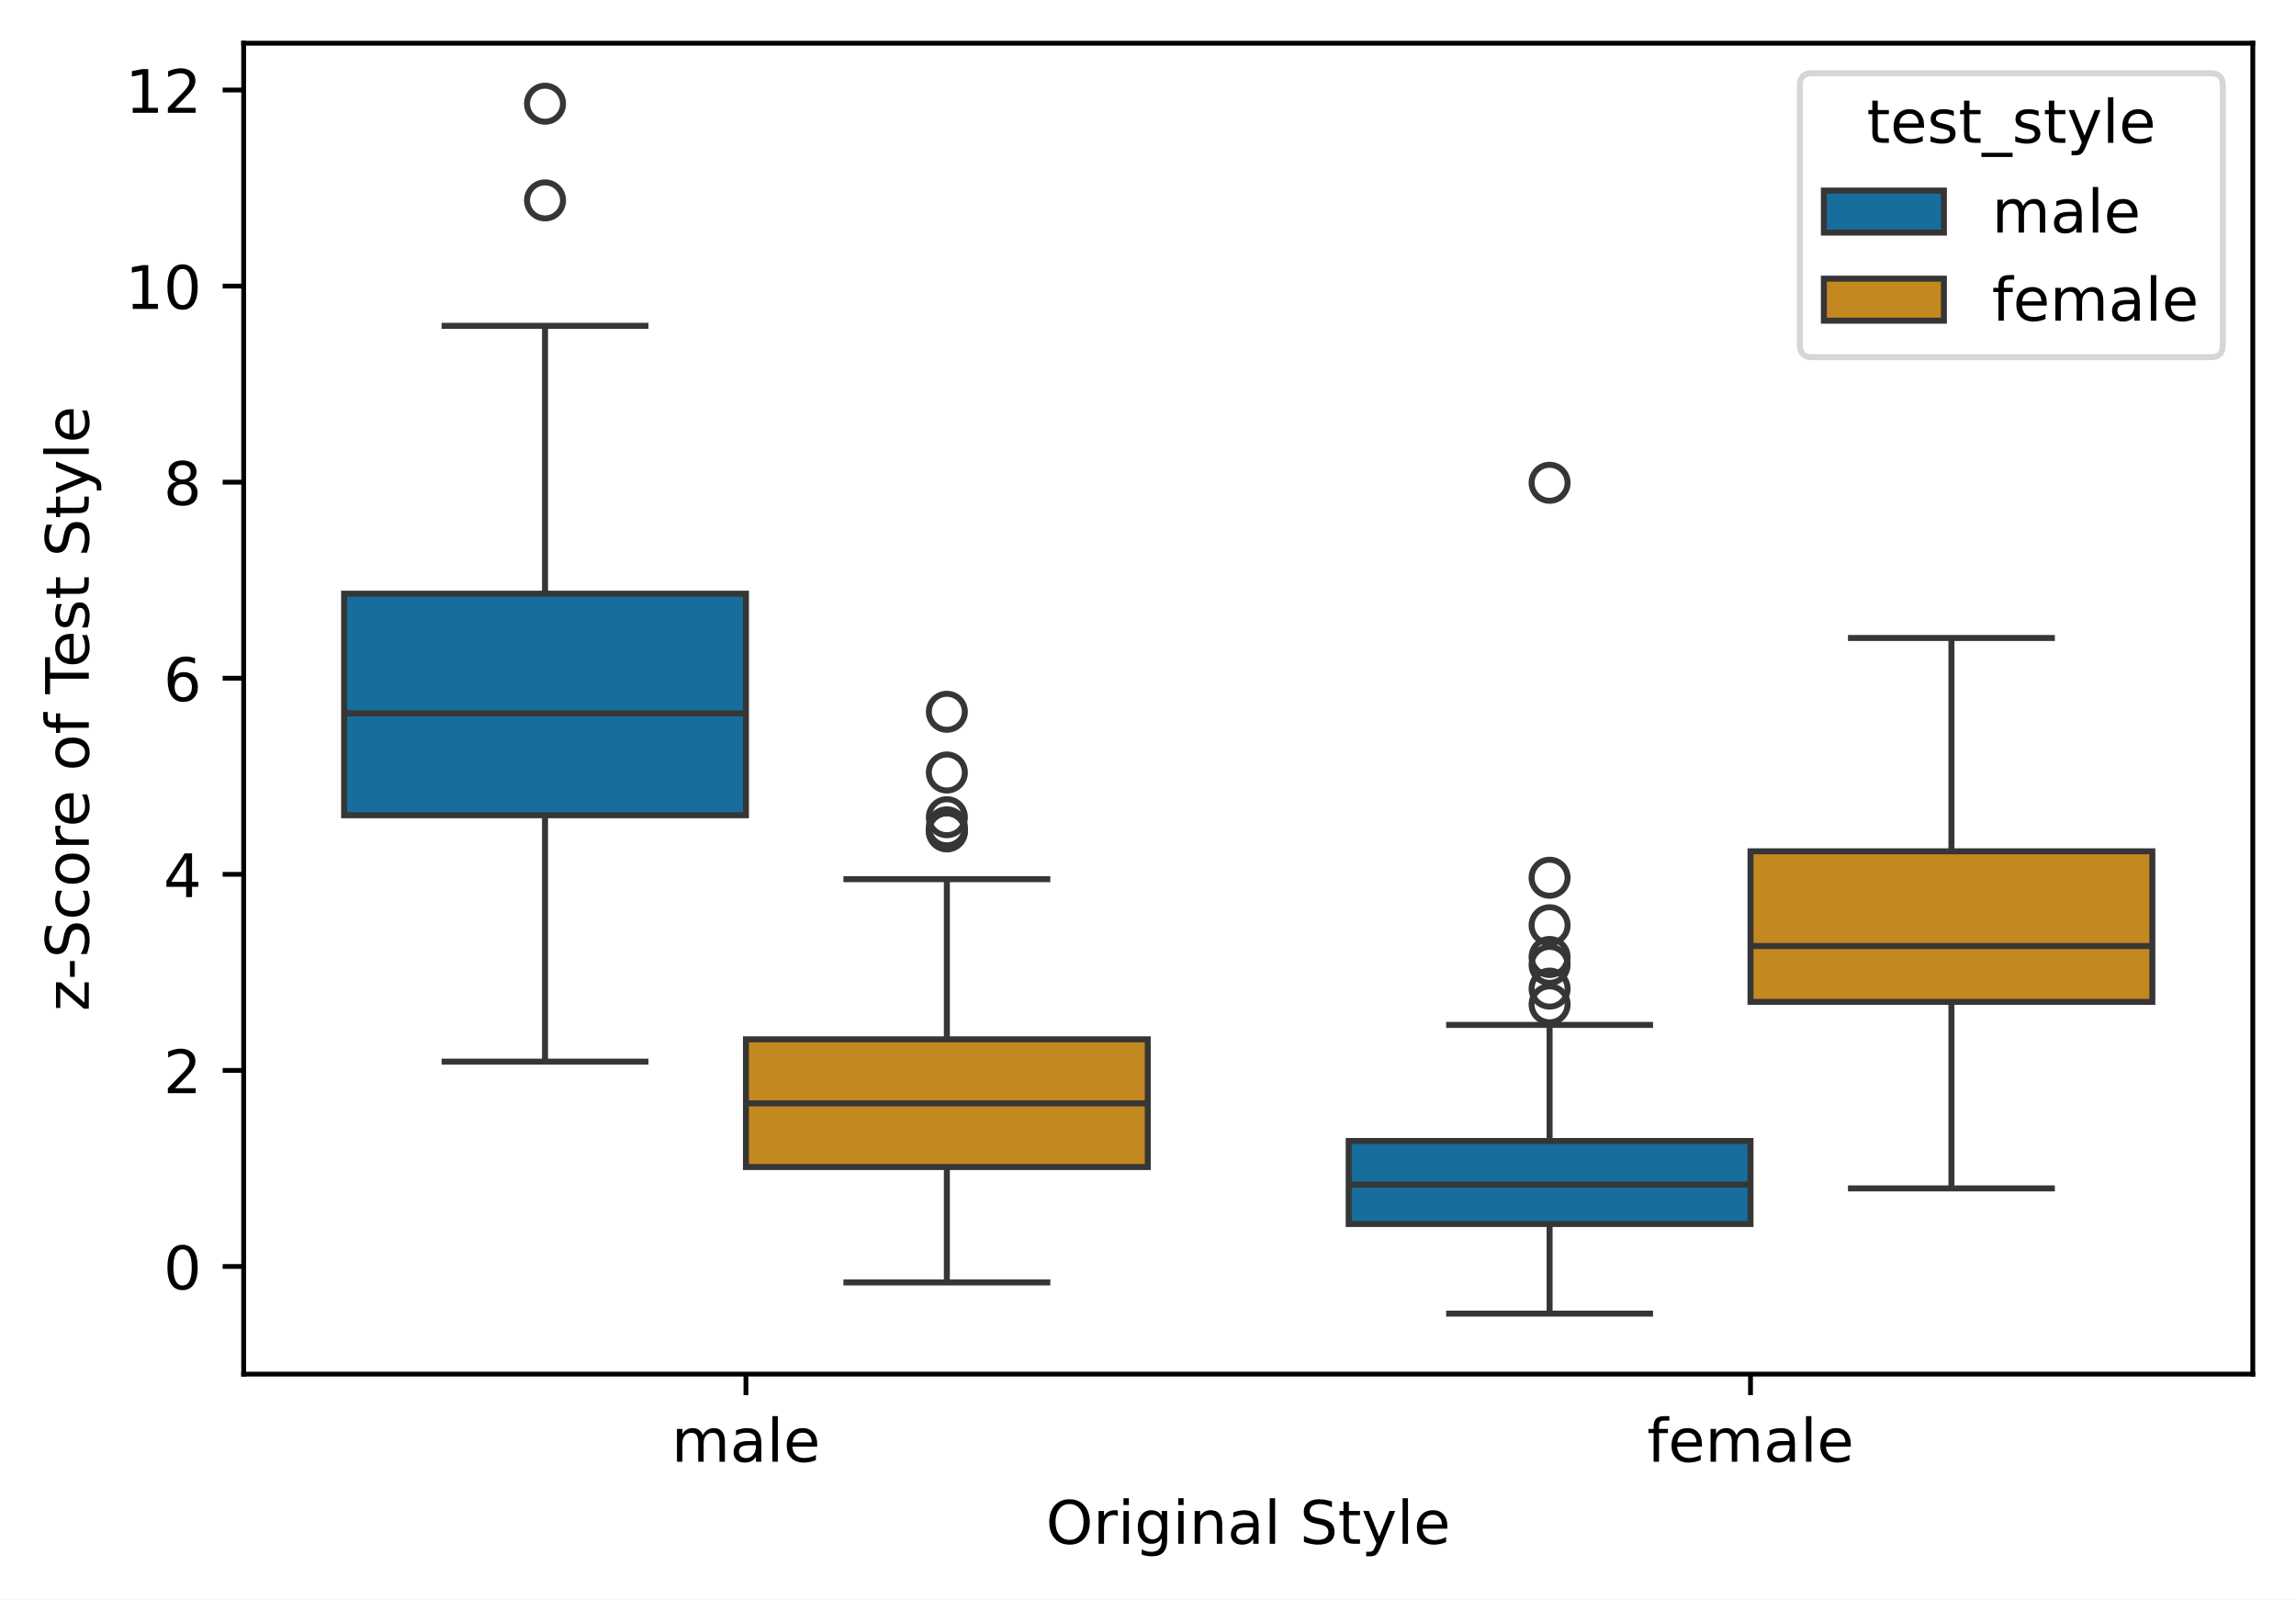
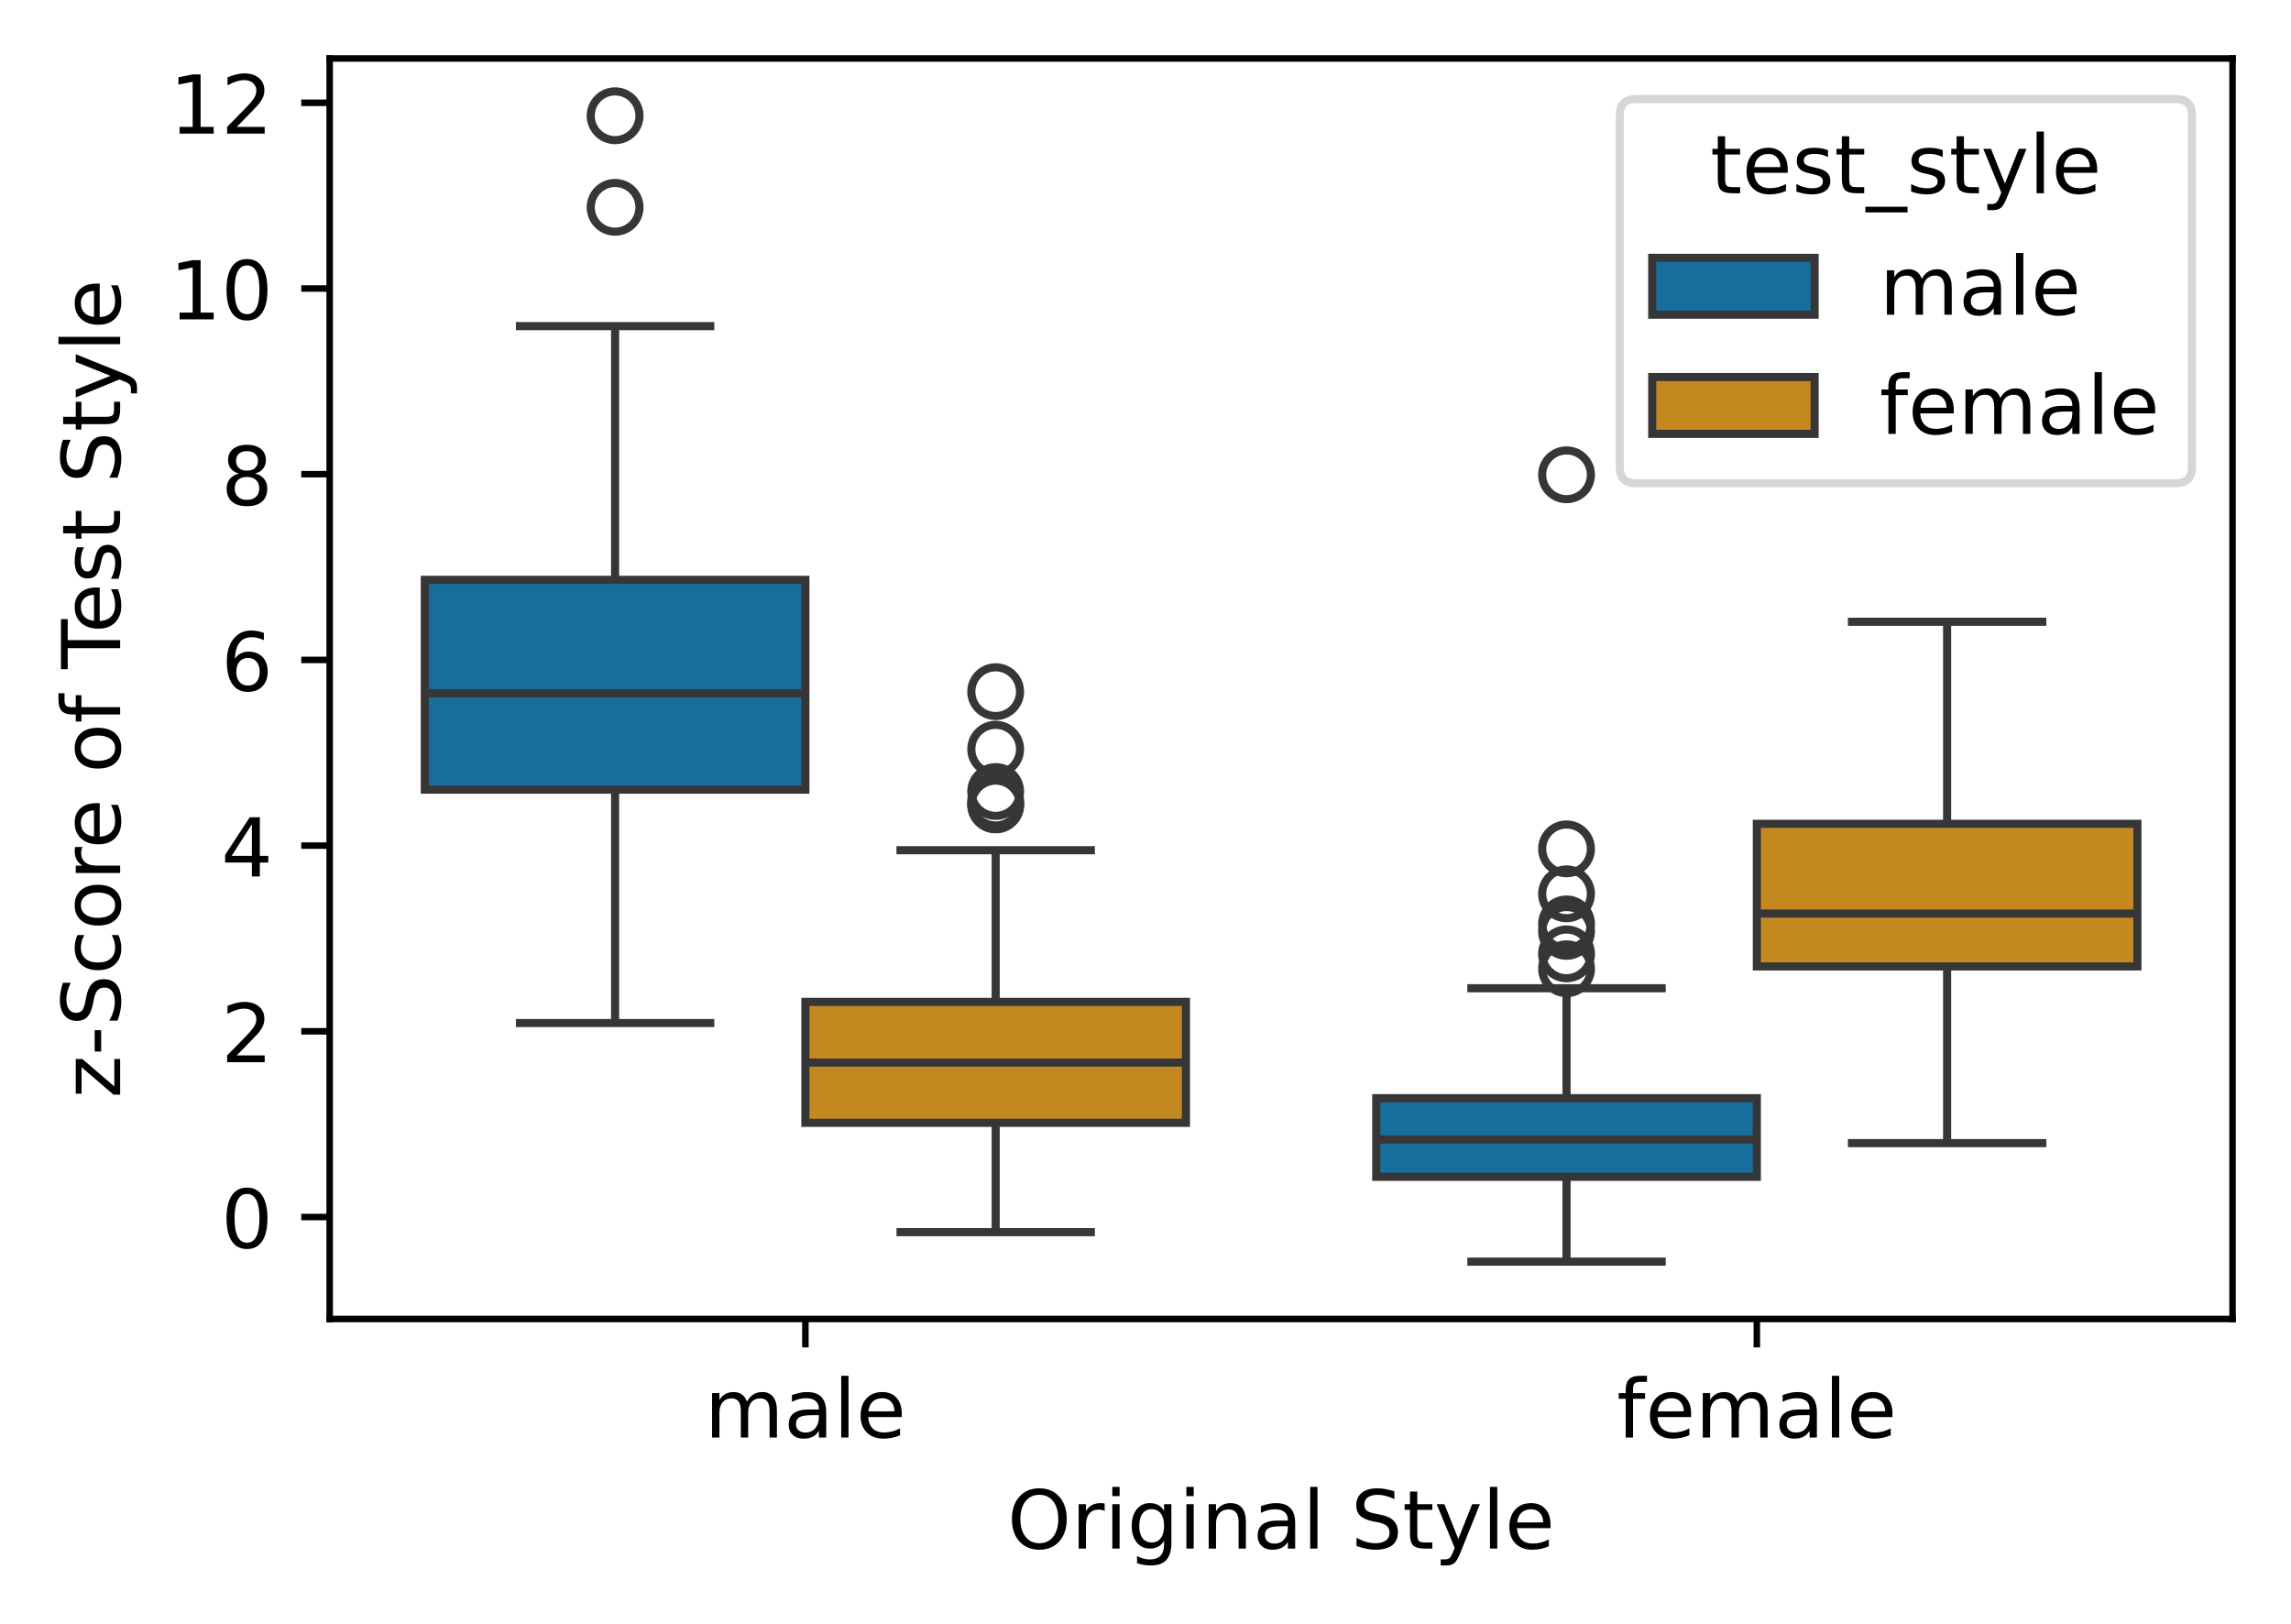
- <svg xmlns="http://www.w3.org/2000/svg" xmlns:xlink="http://www.w3.org/1999/xlink" width="382.603pt" height="266.516pt" viewBox="0 0 382.603 266.516" version="1.1">
+ <svg xmlns="http://www.w3.org/2000/svg" xmlns:xlink="http://www.w3.org/1999/xlink" width="282.163pt" height="199.988pt" viewBox="0 0 282.163 199.988" version="1.1">
  <defs>
    <style type="text/css">*{stroke-linejoin: round; stroke-linecap: butt}</style>
  </defs>
  <g id="figure_1">
    <g id="patch_1">
-       <path d="M 0 266.516  L 382.603 266.516  L 382.603 0  L 0 0  z " style="fill: #ffffff" />
+       <path d="M 0 199.988  L 282.163 199.988  L 282.163 -0  L 0 -0  z " style="fill: #ffffff" />
    </g>
    <g id="axes_1">
      <g id="patch_2">
-         <path d="M 40.603 228.96  L 375.403 228.96  L 375.403 7.2  L 40.603 7.2  z " style="fill: #ffffff" />
+         <path d="M 40.603 162.432  L 274.963 162.432  L 274.963 7.2  L 40.603 7.2  z " style="fill: #ffffff" />
      </g>
      <g id="patch_3">
-         <path d="M 124.303 211.026  L 124.303 211.026  L 124.303 211.026  L 124.303 211.026  z " clip-path="url(#p9f10a3c54e)" style="fill: #176d9c; stroke: #363636; stroke-linejoin: miter" />
+         <path d="M 99.193 149.878  L 99.193 149.878  L 99.193 149.878  L 99.193 149.878  z " clip-path="url(#p1109aa274f)" style="fill: #176d9c; stroke: #363636; stroke-linejoin: miter" />
      </g>
      <g id="patch_4">
-         <path d="M 124.303 211.026  L 124.303 211.026  L 124.303 211.026  L 124.303 211.026  z " clip-path="url(#p9f10a3c54e)" style="fill: #c38820; stroke: #363636; stroke-linejoin: miter" />
+         <path d="M 99.193 149.878  L 99.193 149.878  L 99.193 149.878  L 99.193 149.878  z " clip-path="url(#p1109aa274f)" style="fill: #c38820; stroke: #363636; stroke-linejoin: miter" />
      </g>
      <g id="matplotlib.axis_1">
        <g id="xtick_1">
          <g id="line2d_1">
            <defs>
-               <path id="mad315fede0" d="M 0 0  L 0 3.5  " style="stroke: #000000; stroke-width: 0.8" />
+               <path id="m63302ec03f" d="M 0 0  L 0 3.5  " style="stroke: #000000; stroke-width: 0.8" />
            </defs>
            <g>
-               <use xlink:href="#mad315fede0" x="124.303" y="228.96" style="stroke: #000000; stroke-width: 0.8" />
+               <use xlink:href="#m63302ec03f" x="99.193" y="162.432" style="stroke: #000000; stroke-width: 0.8" />
            </g>
          </g>
          <g id="text_1">
-             <g transform="translate(111.9031 243.5584) scale(0.1 -0.1)">
+             <g transform="translate(86.79313 177.0304) scale(0.1 -0.1)">
              <defs>
                <path id="DejaVuSans-6d" d="M 3328 2828  Q 3544 3216 3844 3400  Q 4144 3584 4550 3584  Q 5097 3584 5394 3201  Q 5691 2819 5691 2113  L 5691 0  L 5113 0  L 5113 2094  Q 5113 2597 4934 2840  Q 4756 3084 4391 3084  Q 3944 3084 3684 2787  Q 3425 2491 3425 1978  L 3425 0  L 2847 0  L 2847 2094  Q 2847 2600 2669 2842  Q 2491 3084 2119 3084  Q 1678 3084 1418 2786  Q 1159 2488 1159 1978  L 1159 0  L 581 0  L 581 3500  L 1159 3500  L 1159 2956  Q 1356 3278 1631 3431  Q 1906 3584 2284 3584  Q 2666 3584 2933 3390  Q 3200 3197 3328 2828  z " transform="scale(0.015625)" />
                <path id="DejaVuSans-61" d="M 2194 1759  Q 1497 1759 1228 1600  Q 959 1441 959 1056  Q 959 750 1161 570  Q 1363 391 1709 391  Q 2188 391 2477 730  Q 2766 1069 2766 1631  L 2766 1759  L 2194 1759  z M 3341 1997  L 3341 0  L 2766 0  L 2766 531  Q 2569 213 2275 61  Q 1981 -91 1556 -91  Q 1019 -91 701 211  Q 384 513 384 1019  Q 384 1609 779 1909  Q 1175 2209 1959 2209  L 2766 2209  L 2766 2266  Q 2766 2663 2505 2880  Q 2244 3097 1772 3097  Q 1472 3097 1187 3025  Q 903 2953 641 2809  L 641 3341  Q 956 3463 1253 3523  Q 1550 3584 1831 3584  Q 2591 3584 2966 3190  Q 3341 2797 3341 1997  z " transform="scale(0.015625)" />
                <path id="DejaVuSans-6c" d="M 603 4863  L 1178 4863  L 1178 0  L 603 0  L 603 4863  z " transform="scale(0.015625)" />
                <path id="DejaVuSans-65" d="M 3597 1894  L 3597 1613  L 953 1613  Q 991 1019 1311 708  Q 1631 397 2203 397  Q 2534 397 2845 478  Q 3156 559 3463 722  L 3463 178  Q 3153 47 2828 -22  Q 2503 -91 2169 -91  Q 1331 -91 842 396  Q 353 884 353 1716  Q 353 2575 817 3079  Q 1281 3584 2069 3584  Q 2775 3584 3186 3129  Q 3597 2675 3597 1894  z M 3022 2063  Q 3016 2534 2758 2815  Q 2500 3097 2075 3097  Q 1594 3097 1305 2825  Q 1016 2553 972 2059  L 3022 2063  z " transform="scale(0.015625)" />
              </defs>
              <use xlink:href="#DejaVuSans-6d" />
              <use xlink:href="#DejaVuSans-61" x="97.412" />
              <use xlink:href="#DejaVuSans-6c" x="158.691" />
              <use xlink:href="#DejaVuSans-65" x="186.475" />
            </g>
          </g>
        </g>
        <g id="xtick_2">
          <g id="line2d_2">
            <g>
-               <use xlink:href="#mad315fede0" x="291.703" y="228.96" style="stroke: #000000; stroke-width: 0.8" />
+               <use xlink:href="#m63302ec03f" x="216.373" y="162.432" style="stroke: #000000; stroke-width: 0.8" />
            </g>
          </g>
          <g id="text_2">
-             <g transform="translate(274.4664 243.5584) scale(0.1 -0.1)">
+             <g transform="translate(199.1364 177.0304) scale(0.1 -0.1)">
              <defs>
                <path id="DejaVuSans-66" d="M 2375 4863  L 2375 4384  L 1825 4384  Q 1516 4384 1395 4259  Q 1275 4134 1275 3809  L 1275 3500  L 2222 3500  L 2222 3053  L 1275 3053  L 1275 0  L 697 0  L 697 3053  L 147 3053  L 147 3500  L 697 3500  L 697 3744  Q 697 4328 969 4595  Q 1241 4863 1831 4863  L 2375 4863  z " transform="scale(0.015625)" />
              </defs>
              <use xlink:href="#DejaVuSans-66" />
              <use xlink:href="#DejaVuSans-65" x="35.205" />
              <use xlink:href="#DejaVuSans-6d" x="96.729" />
              <use xlink:href="#DejaVuSans-61" x="194.141" />
              <use xlink:href="#DejaVuSans-6c" x="255.42" />
              <use xlink:href="#DejaVuSans-65" x="283.203" />
            </g>
          </g>
        </g>
        <g id="text_3">
-           <g transform="translate(174.2891 257.2366) scale(0.1 -0.1)">
+           <g transform="translate(124.0691 190.7086) scale(0.1 -0.1)">
            <defs>
              <path id="DejaVuSans-4f" d="M 2522 4238  Q 1834 4238 1429 3725  Q 1025 3213 1025 2328  Q 1025 1447 1429 934  Q 1834 422 2522 422  Q 3209 422 3611 934  Q 4013 1447 4013 2328  Q 4013 3213 3611 3725  Q 3209 4238 2522 4238  z M 2522 4750  Q 3503 4750 4090 4092  Q 4678 3434 4678 2328  Q 4678 1225 4090 567  Q 3503 -91 2522 -91  Q 1538 -91 948 565  Q 359 1222 359 2328  Q 359 3434 948 4092  Q 1538 4750 2522 4750  z " transform="scale(0.015625)" />
              <path id="DejaVuSans-72" d="M 2631 2963  Q 2534 3019 2420 3045  Q 2306 3072 2169 3072  Q 1681 3072 1420 2755  Q 1159 2438 1159 1844  L 1159 0  L 581 0  L 581 3500  L 1159 3500  L 1159 2956  Q 1341 3275 1631 3429  Q 1922 3584 2338 3584  Q 2397 3584 2469 3576  Q 2541 3569 2628 3553  L 2631 2963  z " transform="scale(0.015625)" />
              <path id="DejaVuSans-69" d="M 603 3500  L 1178 3500  L 1178 0  L 603 0  L 603 3500  z M 603 4863  L 1178 4863  L 1178 4134  L 603 4134  L 603 4863  z " transform="scale(0.015625)" />
              <path id="DejaVuSans-67" d="M 2906 1791  Q 2906 2416 2648 2759  Q 2391 3103 1925 3103  Q 1463 3103 1205 2759  Q 947 2416 947 1791  Q 947 1169 1205 825  Q 1463 481 1925 481  Q 2391 481 2648 825  Q 2906 1169 2906 1791  z M 3481 434  Q 3481 -459 3084 -895  Q 2688 -1331 1869 -1331  Q 1566 -1331 1297 -1286  Q 1028 -1241 775 -1147  L 775 -588  Q 1028 -725 1275 -790  Q 1522 -856 1778 -856  Q 2344 -856 2625 -561  Q 2906 -266 2906 331  L 2906 616  Q 2728 306 2450 153  Q 2172 0 1784 0  Q 1141 0 747 490  Q 353 981 353 1791  Q 353 2603 747 3093  Q 1141 3584 1784 3584  Q 2172 3584 2450 3431  Q 2728 3278 2906 2969  L 2906 3500  L 3481 3500  L 3481 434  z " transform="scale(0.015625)" />
              <path id="DejaVuSans-6e" d="M 3513 2113  L 3513 0  L 2938 0  L 2938 2094  Q 2938 2591 2744 2837  Q 2550 3084 2163 3084  Q 1697 3084 1428 2787  Q 1159 2491 1159 1978  L 1159 0  L 581 0  L 581 3500  L 1159 3500  L 1159 2956  Q 1366 3272 1645 3428  Q 1925 3584 2291 3584  Q 2894 3584 3203 3211  Q 3513 2838 3513 2113  z " transform="scale(0.015625)" />
              <path id="DejaVuSans-20" transform="scale(0.015625)" />
              <path id="DejaVuSans-53" d="M 3425 4513  L 3425 3897  Q 3066 4069 2747 4153  Q 2428 4238 2131 4238  Q 1616 4238 1336 4038  Q 1056 3838 1056 3469  Q 1056 3159 1242 3001  Q 1428 2844 1947 2747  L 2328 2669  Q 3034 2534 3370 2195  Q 3706 1856 3706 1288  Q 3706 609 3251 259  Q 2797 -91 1919 -91  Q 1588 -91 1214 -16  Q 841 59 441 206  L 441 856  Q 825 641 1194 531  Q 1563 422 1919 422  Q 2459 422 2753 634  Q 3047 847 3047 1241  Q 3047 1584 2836 1778  Q 2625 1972 2144 2069  L 1759 2144  Q 1053 2284 737 2584  Q 422 2884 422 3419  Q 422 4038 858 4394  Q 1294 4750 2059 4750  Q 2388 4750 2728 4690  Q 3069 4631 3425 4513  z " transform="scale(0.015625)" />
              <path id="DejaVuSans-74" d="M 1172 4494  L 1172 3500  L 2356 3500  L 2356 3053  L 1172 3053  L 1172 1153  Q 1172 725 1289 603  Q 1406 481 1766 481  L 2356 481  L 2356 0  L 1766 0  Q 1100 0 847 248  Q 594 497 594 1153  L 594 3053  L 172 3053  L 172 3500  L 594 3500  L 594 4494  L 1172 4494  z " transform="scale(0.015625)" />
              <path id="DejaVuSans-79" d="M 2059 -325  Q 1816 -950 1584 -1140  Q 1353 -1331 966 -1331  L 506 -1331  L 506 -850  L 844 -850  Q 1081 -850 1212 -737  Q 1344 -625 1503 -206  L 1606 56  L 191 3500  L 800 3500  L 1894 763  L 2988 3500  L 3597 3500  L 2059 -325  z " transform="scale(0.015625)" />
            </defs>
            <use xlink:href="#DejaVuSans-4f" />
            <use xlink:href="#DejaVuSans-72" x="78.711" />
            <use xlink:href="#DejaVuSans-69" x="119.824" />
            <use xlink:href="#DejaVuSans-67" x="147.607" />
            <use xlink:href="#DejaVuSans-69" x="211.084" />
            <use xlink:href="#DejaVuSans-6e" x="238.867" />
            <use xlink:href="#DejaVuSans-61" x="302.246" />
            <use xlink:href="#DejaVuSans-6c" x="363.525" />
            <use xlink:href="#DejaVuSans-20" x="391.309" />
            <use xlink:href="#DejaVuSans-53" x="423.096" />
            <use xlink:href="#DejaVuSans-74" x="486.572" />
            <use xlink:href="#DejaVuSans-79" x="525.781" />
            <use xlink:href="#DejaVuSans-6c" x="584.961" />
            <use xlink:href="#DejaVuSans-65" x="612.744" />
          </g>
        </g>
      </g>
      <g id="matplotlib.axis_2">
        <g id="ytick_1">
          <g id="line2d_3">
            <defs>
-               <path id="m794f26d7fc" d="M 0 0  L -3.5 0  " style="stroke: #000000; stroke-width: 0.8" />
+               <path id="m9975f07b40" d="M 0 0  L -3.5 0  " style="stroke: #000000; stroke-width: 0.8" />
            </defs>
            <g>
-               <use xlink:href="#m794f26d7fc" x="40.603" y="211.026" style="stroke: #000000; stroke-width: 0.8" />
+               <use xlink:href="#m9975f07b40" x="40.603" y="149.878" style="stroke: #000000; stroke-width: 0.8" />
            </g>
          </g>
          <g id="text_4">
-             <g transform="translate(27.24063 214.8251) scale(0.1 -0.1)">
+             <g transform="translate(27.24063 153.6773) scale(0.1 -0.1)">
              <defs>
                <path id="DejaVuSans-30" d="M 2034 4250  Q 1547 4250 1301 3770  Q 1056 3291 1056 2328  Q 1056 1369 1301 889  Q 1547 409 2034 409  Q 2525 409 2770 889  Q 3016 1369 3016 2328  Q 3016 3291 2770 3770  Q 2525 4250 2034 4250  z M 2034 4750  Q 2819 4750 3233 4129  Q 3647 3509 3647 2328  Q 3647 1150 3233 529  Q 2819 -91 2034 -91  Q 1250 -91 836 529  Q 422 1150 422 2328  Q 422 3509 836 4129  Q 1250 4750 2034 4750  z " transform="scale(0.015625)" />
              </defs>
              <use xlink:href="#DejaVuSans-30" />
            </g>
          </g>
        </g>
        <g id="ytick_2">
          <g id="line2d_4">
            <g>
-               <use xlink:href="#m794f26d7fc" x="40.603" y="178.355" style="stroke: #000000; stroke-width: 0.8" />
+               <use xlink:href="#m9975f07b40" x="40.603" y="127.008" style="stroke: #000000; stroke-width: 0.8" />
            </g>
          </g>
          <g id="text_5">
-             <g transform="translate(27.24063 182.1538) scale(0.1 -0.1)">
+             <g transform="translate(27.24063 130.8074) scale(0.1 -0.1)">
              <defs>
                <path id="DejaVuSans-32" d="M 1228 531  L 3431 531  L 3431 0  L 469 0  L 469 531  Q 828 903 1448 1529  Q 2069 2156 2228 2338  Q 2531 2678 2651 2914  Q 2772 3150 2772 3378  Q 2772 3750 2511 3984  Q 2250 4219 1831 4219  Q 1534 4219 1204 4116  Q 875 4013 500 3803  L 500 4441  Q 881 4594 1212 4672  Q 1544 4750 1819 4750  Q 2544 4750 2975 4387  Q 3406 4025 3406 3419  Q 3406 3131 3298 2873  Q 3191 2616 2906 2266  Q 2828 2175 2409 1742  Q 1991 1309 1228 531  z " transform="scale(0.015625)" />
              </defs>
              <use xlink:href="#DejaVuSans-32" />
            </g>
          </g>
        </g>
        <g id="ytick_3">
          <g id="line2d_5">
            <g>
-               <use xlink:href="#m794f26d7fc" x="40.603" y="145.683" style="stroke: #000000; stroke-width: 0.8" />
+               <use xlink:href="#m9975f07b40" x="40.603" y="104.138" style="stroke: #000000; stroke-width: 0.8" />
            </g>
          </g>
          <g id="text_6">
-             <g transform="translate(27.24063 149.4825) scale(0.1 -0.1)">
+             <g transform="translate(27.24063 107.9375) scale(0.1 -0.1)">
              <defs>
                <path id="DejaVuSans-34" d="M 2419 4116  L 825 1625  L 2419 1625  L 2419 4116  z M 2253 4666  L 3047 4666  L 3047 1625  L 3713 1625  L 3713 1100  L 3047 1100  L 3047 0  L 2419 0  L 2419 1100  L 313 1100  L 313 1709  L 2253 4666  z " transform="scale(0.015625)" />
              </defs>
              <use xlink:href="#DejaVuSans-34" />
            </g>
          </g>
        </g>
        <g id="ytick_4">
          <g id="line2d_6">
            <g>
-               <use xlink:href="#m794f26d7fc" x="40.603" y="113.012" style="stroke: #000000; stroke-width: 0.8" />
+               <use xlink:href="#m9975f07b40" x="40.603" y="81.268" style="stroke: #000000; stroke-width: 0.8" />
            </g>
          </g>
          <g id="text_7">
-             <g transform="translate(27.24063 116.8112) scale(0.1 -0.1)">
+             <g transform="translate(27.24063 85.06761) scale(0.1 -0.1)">
              <defs>
                <path id="DejaVuSans-36" d="M 2113 2584  Q 1688 2584 1439 2293  Q 1191 2003 1191 1497  Q 1191 994 1439 701  Q 1688 409 2113 409  Q 2538 409 2786 701  Q 3034 994 3034 1497  Q 3034 2003 2786 2293  Q 2538 2584 2113 2584  z M 3366 4563  L 3366 3988  Q 3128 4100 2886 4159  Q 2644 4219 2406 4219  Q 1781 4219 1451 3797  Q 1122 3375 1075 2522  Q 1259 2794 1537 2939  Q 1816 3084 2150 3084  Q 2853 3084 3261 2657  Q 3669 2231 3669 1497  Q 3669 778 3244 343  Q 2819 -91 2113 -91  Q 1303 -91 875 529  Q 447 1150 447 2328  Q 447 3434 972 4092  Q 1497 4750 2381 4750  Q 2619 4750 2861 4703  Q 3103 4656 3366 4563  z " transform="scale(0.015625)" />
              </defs>
              <use xlink:href="#DejaVuSans-36" />
            </g>
          </g>
        </g>
        <g id="ytick_5">
          <g id="line2d_7">
            <g>
-               <use xlink:href="#m794f26d7fc" x="40.603" y="80.341" style="stroke: #000000; stroke-width: 0.8" />
+               <use xlink:href="#m9975f07b40" x="40.603" y="58.398" style="stroke: #000000; stroke-width: 0.8" />
            </g>
          </g>
          <g id="text_8">
-             <g transform="translate(27.24063 84.13992) scale(0.1 -0.1)">
+             <g transform="translate(27.24063 62.19771) scale(0.1 -0.1)">
              <defs>
                <path id="DejaVuSans-38" d="M 2034 2216  Q 1584 2216 1326 1975  Q 1069 1734 1069 1313  Q 1069 891 1326 650  Q 1584 409 2034 409  Q 2484 409 2743 651  Q 3003 894 3003 1313  Q 3003 1734 2745 1975  Q 2488 2216 2034 2216  z M 1403 2484  Q 997 2584 770 2862  Q 544 3141 544 3541  Q 544 4100 942 4425  Q 1341 4750 2034 4750  Q 2731 4750 3128 4425  Q 3525 4100 3525 3541  Q 3525 3141 3298 2862  Q 3072 2584 2669 2484  Q 3125 2378 3379 2068  Q 3634 1759 3634 1313  Q 3634 634 3220 271  Q 2806 -91 2034 -91  Q 1263 -91 848 271  Q 434 634 434 1313  Q 434 1759 690 2068  Q 947 2378 1403 2484  z M 1172 3481  Q 1172 3119 1398 2916  Q 1625 2713 2034 2713  Q 2441 2713 2670 2916  Q 2900 3119 2900 3481  Q 2900 3844 2670 4047  Q 2441 4250 2034 4250  Q 1625 4250 1398 4047  Q 1172 3844 1172 3481  z " transform="scale(0.015625)" />
              </defs>
              <use xlink:href="#DejaVuSans-38" />
            </g>
          </g>
        </g>
        <g id="ytick_6">
          <g id="line2d_8">
            <g>
-               <use xlink:href="#m794f26d7fc" x="40.603" y="47.669" style="stroke: #000000; stroke-width: 0.8" />
+               <use xlink:href="#m9975f07b40" x="40.603" y="35.529" style="stroke: #000000; stroke-width: 0.8" />
            </g>
          </g>
          <g id="text_9">
-             <g transform="translate(20.87813 51.46863) scale(0.1 -0.1)">
+             <g transform="translate(20.87813 39.32781) scale(0.1 -0.1)">
              <defs>
                <path id="DejaVuSans-31" d="M 794 531  L 1825 531  L 1825 4091  L 703 3866  L 703 4441  L 1819 4666  L 2450 4666  L 2450 531  L 3481 531  L 3481 0  L 794 0  L 794 531  z " transform="scale(0.015625)" />
              </defs>
              <use xlink:href="#DejaVuSans-31" />
              <use xlink:href="#DejaVuSans-30" x="63.623" />
            </g>
          </g>
        </g>
        <g id="ytick_7">
          <g id="line2d_9">
            <g>
-               <use xlink:href="#m794f26d7fc" x="40.603" y="14.998" style="stroke: #000000; stroke-width: 0.8" />
+               <use xlink:href="#m9975f07b40" x="40.603" y="12.659" style="stroke: #000000; stroke-width: 0.8" />
            </g>
          </g>
          <g id="text_10">
-             <g transform="translate(20.87813 18.79734) scale(0.1 -0.1)">
+             <g transform="translate(20.87813 16.4579) scale(0.1 -0.1)">
              <use xlink:href="#DejaVuSans-31" />
              <use xlink:href="#DejaVuSans-32" x="63.623" />
            </g>
          </g>
        </g>
        <g id="text_11">
-           <g transform="translate(14.79844 168.5019) rotate(-90) scale(0.1 -0.1)">
+           <g transform="translate(14.79844 135.2379) rotate(-90) scale(0.1 -0.1)">
            <defs>
              <path id="DejaVuSans-7a" d="M 353 3500  L 3084 3500  L 3084 2975  L 922 459  L 3084 459  L 3084 0  L 275 0  L 275 525  L 2438 3041  L 353 3041  L 353 3500  z " transform="scale(0.015625)" />
              <path id="DejaVuSans-2d" d="M 313 2009  L 1997 2009  L 1997 1497  L 313 1497  L 313 2009  z " transform="scale(0.015625)" />
              <path id="DejaVuSans-63" d="M 3122 3366  L 3122 2828  Q 2878 2963 2633 3030  Q 2388 3097 2138 3097  Q 1578 3097 1268 2742  Q 959 2388 959 1747  Q 959 1106 1268 751  Q 1578 397 2138 397  Q 2388 397 2633 464  Q 2878 531 3122 666  L 3122 134  Q 2881 22 2623 -34  Q 2366 -91 2075 -91  Q 1284 -91 818 406  Q 353 903 353 1747  Q 353 2603 823 3093  Q 1294 3584 2113 3584  Q 2378 3584 2631 3529  Q 2884 3475 3122 3366  z " transform="scale(0.015625)" />
              <path id="DejaVuSans-6f" d="M 1959 3097  Q 1497 3097 1228 2736  Q 959 2375 959 1747  Q 959 1119 1226 758  Q 1494 397 1959 397  Q 2419 397 2687 759  Q 2956 1122 2956 1747  Q 2956 2369 2687 2733  Q 2419 3097 1959 3097  z M 1959 3584  Q 2709 3584 3137 3096  Q 3566 2609 3566 1747  Q 3566 888 3137 398  Q 2709 -91 1959 -91  Q 1206 -91 779 398  Q 353 888 353 1747  Q 353 2609 779 3096  Q 1206 3584 1959 3584  z " transform="scale(0.015625)" />
              <path id="DejaVuSans-54" d="M -19 4666  L 3928 4666  L 3928 4134  L 2272 4134  L 2272 0  L 1638 0  L 1638 4134  L -19 4134  L -19 4666  z " transform="scale(0.015625)" />
              <path id="DejaVuSans-73" d="M 2834 3397  L 2834 2853  Q 2591 2978 2328 3040  Q 2066 3103 1784 3103  Q 1356 3103 1142 2972  Q 928 2841 928 2578  Q 928 2378 1081 2264  Q 1234 2150 1697 2047  L 1894 2003  Q 2506 1872 2764 1633  Q 3022 1394 3022 966  Q 3022 478 2636 193  Q 2250 -91 1575 -91  Q 1294 -91 989 -36  Q 684 19 347 128  L 347 722  Q 666 556 975 473  Q 1284 391 1588 391  Q 1994 391 2212 530  Q 2431 669 2431 922  Q 2431 1156 2273 1281  Q 2116 1406 1581 1522  L 1381 1569  Q 847 1681 609 1914  Q 372 2147 372 2553  Q 372 3047 722 3315  Q 1072 3584 1716 3584  Q 2034 3584 2315 3537  Q 2597 3491 2834 3397  z " transform="scale(0.015625)" />
            </defs>
            <use xlink:href="#DejaVuSans-7a" />
            <use xlink:href="#DejaVuSans-2d" x="52.49" />
            <use xlink:href="#DejaVuSans-53" x="88.574" />
            <use xlink:href="#DejaVuSans-63" x="152.051" />
            <use xlink:href="#DejaVuSans-6f" x="207.031" />
            <use xlink:href="#DejaVuSans-72" x="268.213" />
            <use xlink:href="#DejaVuSans-65" x="307.076" />
            <use xlink:href="#DejaVuSans-20" x="368.6" />
            <use xlink:href="#DejaVuSans-6f" x="400.387" />
            <use xlink:href="#DejaVuSans-66" x="461.568" />
            <use xlink:href="#DejaVuSans-20" x="496.773" />
            <use xlink:href="#DejaVuSans-54" x="528.561" />
            <use xlink:href="#DejaVuSans-65" x="572.645" />
            <use xlink:href="#DejaVuSans-73" x="634.168" />
            <use xlink:href="#DejaVuSans-74" x="686.268" />
            <use xlink:href="#DejaVuSans-20" x="725.477" />
            <use xlink:href="#DejaVuSans-53" x="757.264" />
            <use xlink:href="#DejaVuSans-74" x="820.74" />
            <use xlink:href="#DejaVuSans-79" x="859.949" />
            <use xlink:href="#DejaVuSans-6c" x="919.129" />
            <use xlink:href="#DejaVuSans-65" x="946.912" />
          </g>
        </g>
      </g>
      <g id="patch_5">
-         <path d="M 57.343 135.839  L 124.303 135.839  L 124.303 98.924  L 57.343 98.924  L 57.343 135.839  z " clip-path="url(#p9f10a3c54e)" style="fill: #176d9c; stroke: #363636; stroke-linejoin: miter" />
+         <path d="M 52.321 97.247  L 99.193 97.247  L 99.193 71.407  L 52.321 71.407  L 52.321 97.247  z " clip-path="url(#p1109aa274f)" style="fill: #176d9c; stroke: #363636; stroke-linejoin: miter" />
      </g>
      <g id="line2d_10">
-         <path d="M 90.823 135.839  L 90.823 176.897  " clip-path="url(#p9f10a3c54e)" style="fill: none; stroke: #363636" />
+         <path d="M 75.757 97.247  L 75.757 125.988  " clip-path="url(#p1109aa274f)" style="fill: none; stroke: #363636" />
      </g>
      <g id="line2d_11">
-         <path d="M 90.823 98.924  L 90.823 54.285  " clip-path="url(#p9f10a3c54e)" style="fill: none; stroke: #363636" />
+         <path d="M 75.757 71.407  L 75.757 40.159  " clip-path="url(#p1109aa274f)" style="fill: none; stroke: #363636" />
      </g>
      <g id="line2d_12">
-         <path d="M 74.083 176.897  L 107.563 176.897  " clip-path="url(#p9f10a3c54e)" style="fill: none; stroke: #363636; stroke-linecap: square" />
+         <path d="M 64.039 125.988  L 87.475 125.988  " clip-path="url(#p1109aa274f)" style="fill: none; stroke: #363636; stroke-linecap: square" />
      </g>
      <g id="line2d_13">
-         <path d="M 74.083 54.285  L 107.563 54.285  " clip-path="url(#p9f10a3c54e)" style="fill: none; stroke: #363636; stroke-linecap: square" />
+         <path d="M 64.039 40.159  L 87.475 40.159  " clip-path="url(#p1109aa274f)" style="fill: none; stroke: #363636; stroke-linecap: square" />
      </g>
      <g id="line2d_14">
        <defs>
-           <path id="m87609c0d92" d="M 0 3  C 0.796 3 1.559 2.684 2.121 2.121  C 2.684 1.559 3 0.796 3 0  C 3 -0.796 2.684 -1.559 2.121 -2.121  C 1.559 -2.684 0.796 -3 0 -3  C -0.796 -3 -1.559 -2.684 -2.121 -2.121  C -2.684 -1.559 -3 -0.796 -3 0  C -3 0.796 -2.684 1.559 -2.121 2.121  C -1.559 2.684 -0.796 3 0 3  z " style="stroke: #363636" />
+           <path id="m52b8078ba6" d="M 0 3  C 0.796 3 1.559 2.684 2.121 2.121  C 2.684 1.559 3 0.796 3 0  C 3 -0.796 2.684 -1.559 2.121 -2.121  C 1.559 -2.684 0.796 -3 0 -3  C -0.796 -3 -1.559 -2.684 -2.121 -2.121  C -2.684 -1.559 -3 -0.796 -3 0  C -3 0.796 -2.684 1.559 -2.121 2.121  C -1.559 2.684 -0.796 3 0 3  z " style="stroke: #363636" />
        </defs>
-         <g clip-path="url(#p9f10a3c54e)">
-           <use xlink:href="#m87609c0d92" x="90.823" y="17.28" style="fill-opacity: 0; stroke: #363636" />
-           <use xlink:href="#m87609c0d92" x="90.823" y="33.39" style="fill-opacity: 0; stroke: #363636" />
+         <g clip-path="url(#p1109aa274f)">
+           <use xlink:href="#m52b8078ba6" x="75.757" y="14.256" style="fill-opacity: 0; stroke: #363636" />
+           <use xlink:href="#m52b8078ba6" x="75.757" y="25.533" style="fill-opacity: 0; stroke: #363636" />
        </g>
      </g>
      <g id="patch_6">
-         <path d="M 224.743 203.947  L 291.703 203.947  L 291.703 190.117  L 224.743 190.117  L 224.743 203.947  z " clip-path="url(#p9f10a3c54e)" style="fill: #176d9c; stroke: #363636; stroke-linejoin: miter" />
+         <path d="M 169.501 144.923  L 216.373 144.923  L 216.373 135.242  L 169.501 135.242  L 169.501 144.923  z " clip-path="url(#p1109aa274f)" style="fill: #176d9c; stroke: #363636; stroke-linejoin: miter" />
      </g>
      <g id="line2d_15">
-         <path d="M 258.223 203.947  L 258.223 218.88  " clip-path="url(#p9f10a3c54e)" style="fill: none; stroke: #363636" />
+         <path d="M 192.937 144.923  L 192.937 155.376  " clip-path="url(#p1109aa274f)" style="fill: none; stroke: #363636" />
      </g>
      <g id="line2d_16">
-         <path d="M 258.223 190.117  L 258.223 170.774  " clip-path="url(#p9f10a3c54e)" style="fill: none; stroke: #363636" />
+         <path d="M 192.937 135.242  L 192.937 121.701  " clip-path="url(#p1109aa274f)" style="fill: none; stroke: #363636" />
      </g>
      <g id="line2d_17">
-         <path d="M 241.483 218.88  L 274.963 218.88  " clip-path="url(#p9f10a3c54e)" style="fill: none; stroke: #363636; stroke-linecap: square" />
+         <path d="M 181.219 155.376  L 204.655 155.376  " clip-path="url(#p1109aa274f)" style="fill: none; stroke: #363636; stroke-linecap: square" />
      </g>
      <g id="line2d_18">
-         <path d="M 241.483 170.774  L 274.963 170.774  " clip-path="url(#p9f10a3c54e)" style="fill: none; stroke: #363636; stroke-linecap: square" />
+         <path d="M 181.219 121.701  L 204.655 121.701  " clip-path="url(#p1109aa274f)" style="fill: none; stroke: #363636; stroke-linecap: square" />
      </g>
      <g id="line2d_19">
-         <g clip-path="url(#p9f10a3c54e)">
-           <use xlink:href="#m87609c0d92" x="258.223" y="167.35" style="fill-opacity: 0; stroke: #363636" />
-           <use xlink:href="#m87609c0d92" x="258.223" y="146.252" style="fill-opacity: 0; stroke: #363636" />
-           <use xlink:href="#m87609c0d92" x="258.223" y="160.77" style="fill-opacity: 0; stroke: #363636" />
-           <use xlink:href="#m87609c0d92" x="258.223" y="154.167" style="fill-opacity: 0; stroke: #363636" />
-           <use xlink:href="#m87609c0d92" x="258.223" y="159.457" style="fill-opacity: 0; stroke: #363636" />
-           <use xlink:href="#m87609c0d92" x="258.223" y="164.727" style="fill-opacity: 0; stroke: #363636" />
-           <use xlink:href="#m87609c0d92" x="258.223" y="80.444" style="fill-opacity: 0; stroke: #363636" />
+         <g clip-path="url(#p1109aa274f)">
+           <use xlink:href="#m52b8078ba6" x="192.937" y="119.305" style="fill-opacity: 0; stroke: #363636" />
+           <use xlink:href="#m52b8078ba6" x="192.937" y="104.537" style="fill-opacity: 0; stroke: #363636" />
+           <use xlink:href="#m52b8078ba6" x="192.937" y="114.699" style="fill-opacity: 0; stroke: #363636" />
+           <use xlink:href="#m52b8078ba6" x="192.937" y="110.077" style="fill-opacity: 0; stroke: #363636" />
+           <use xlink:href="#m52b8078ba6" x="192.937" y="113.78" style="fill-opacity: 0; stroke: #363636" />
+           <use xlink:href="#m52b8078ba6" x="192.937" y="117.469" style="fill-opacity: 0; stroke: #363636" />
+           <use xlink:href="#m52b8078ba6" x="192.937" y="58.471" style="fill-opacity: 0; stroke: #363636" />
        </g>
      </g>
      <g id="patch_7">
-         <path d="M 124.303 194.456  L 191.263 194.456  L 191.263 173.174  L 124.303 173.174  L 124.303 194.456  z " clip-path="url(#p9f10a3c54e)" style="fill: #c38820; stroke: #363636; stroke-linejoin: miter" />
+         <path d="M 99.193 138.279  L 146.065 138.279  L 146.065 123.382  L 99.193 123.382  L 99.193 138.279  z " clip-path="url(#p1109aa274f)" style="fill: #c38820; stroke: #363636; stroke-linejoin: miter" />
      </g>
      <g id="line2d_20">
-         <path d="M 157.783 194.456  L 157.783 213.684  " clip-path="url(#p9f10a3c54e)" style="fill: none; stroke: #363636" />
+         <path d="M 122.629 138.279  L 122.629 151.739  " clip-path="url(#p1109aa274f)" style="fill: none; stroke: #363636" />
      </g>
      <g id="line2d_21">
-         <path d="M 157.783 173.174  L 157.783 146.492  " clip-path="url(#p9f10a3c54e)" style="fill: none; stroke: #363636" />
+         <path d="M 122.629 123.382  L 122.629 104.705  " clip-path="url(#p1109aa274f)" style="fill: none; stroke: #363636" />
      </g>
      <g id="line2d_22">
-         <path d="M 141.043 213.684  L 174.523 213.684  " clip-path="url(#p9f10a3c54e)" style="fill: none; stroke: #363636; stroke-linecap: square" />
+         <path d="M 110.911 151.739  L 134.347 151.739  " clip-path="url(#p1109aa274f)" style="fill: none; stroke: #363636; stroke-linecap: square" />
      </g>
      <g id="line2d_23">
-         <path d="M 141.043 146.492  L 174.523 146.492  " clip-path="url(#p9f10a3c54e)" style="fill: none; stroke: #363636; stroke-linecap: square" />
+         <path d="M 110.911 104.705  L 134.347 104.705  " clip-path="url(#p1109aa274f)" style="fill: none; stroke: #363636; stroke-linecap: square" />
      </g>
      <g id="line2d_24">
-         <g clip-path="url(#p9f10a3c54e)">
-           <use xlink:href="#m87609c0d92" x="157.783" y="138.52" style="fill-opacity: 0; stroke: #363636" />
-           <use xlink:href="#m87609c0d92" x="157.783" y="138.479" style="fill-opacity: 0; stroke: #363636" />
-           <use xlink:href="#m87609c0d92" x="157.783" y="118.599" style="fill-opacity: 0; stroke: #363636" />
-           <use xlink:href="#m87609c0d92" x="157.783" y="136.167" style="fill-opacity: 0; stroke: #363636" />
-           <use xlink:href="#m87609c0d92" x="157.783" y="137.852" style="fill-opacity: 0; stroke: #363636" />
-           <use xlink:href="#m87609c0d92" x="157.783" y="128.717" style="fill-opacity: 0; stroke: #363636" />
+         <g clip-path="url(#p1109aa274f)">
+           <use xlink:href="#m52b8078ba6" x="122.629" y="99.124" style="fill-opacity: 0; stroke: #363636" />
+           <use xlink:href="#m52b8078ba6" x="122.629" y="99.095" style="fill-opacity: 0; stroke: #363636" />
+           <use xlink:href="#m52b8078ba6" x="122.629" y="85.179" style="fill-opacity: 0; stroke: #363636" />
+           <use xlink:href="#m52b8078ba6" x="122.629" y="97.477" style="fill-opacity: 0; stroke: #363636" />
+           <use xlink:href="#m52b8078ba6" x="122.629" y="98.656" style="fill-opacity: 0; stroke: #363636" />
+           <use xlink:href="#m52b8078ba6" x="122.629" y="92.262" style="fill-opacity: 0; stroke: #363636" />
        </g>
      </g>
      <g id="patch_8">
-         <path d="M 291.703 166.938  L 358.663 166.938  L 358.663 141.849  L 291.703 141.849  L 291.703 166.938  z " clip-path="url(#p9f10a3c54e)" style="fill: #c38820; stroke: #363636; stroke-linejoin: miter" />
+         <path d="M 216.373 119.017  L 263.245 119.017  L 263.245 101.454  L 216.373 101.454  L 216.373 119.017  z " clip-path="url(#p1109aa274f)" style="fill: #c38820; stroke: #363636; stroke-linejoin: miter" />
      </g>
      <g id="line2d_25">
-         <path d="M 325.183 166.938  L 325.183 198.02  " clip-path="url(#p9f10a3c54e)" style="fill: none; stroke: #363636" />
+         <path d="M 239.809 119.017  L 239.809 140.774  " clip-path="url(#p1109aa274f)" style="fill: none; stroke: #363636" />
      </g>
      <g id="line2d_26">
-         <path d="M 325.183 141.849  L 325.183 106.299  " clip-path="url(#p9f10a3c54e)" style="fill: none; stroke: #363636" />
+         <path d="M 239.809 101.454  L 239.809 76.569  " clip-path="url(#p1109aa274f)" style="fill: none; stroke: #363636" />
      </g>
      <g id="line2d_27">
-         <path d="M 308.443 198.02  L 341.923 198.02  " clip-path="url(#p9f10a3c54e)" style="fill: none; stroke: #363636; stroke-linecap: square" />
+         <path d="M 228.091 140.774  L 251.527 140.774  " clip-path="url(#p1109aa274f)" style="fill: none; stroke: #363636; stroke-linecap: square" />
      </g>
      <g id="line2d_28">
-         <path d="M 308.443 106.299  L 341.923 106.299  " clip-path="url(#p9f10a3c54e)" style="fill: none; stroke: #363636; stroke-linecap: square" />
+         <path d="M 228.091 76.569  L 251.527 76.569  " clip-path="url(#p1109aa274f)" style="fill: none; stroke: #363636; stroke-linecap: square" />
      </g>
      <g id="line2d_29" />
      <g id="line2d_30">
-         <path d="M 57.343 118.865  L 124.303 118.865  " clip-path="url(#p9f10a3c54e)" style="fill: none; stroke: #363636" />
+         <path d="M 52.321 85.365  L 99.193 85.365  " clip-path="url(#p1109aa274f)" style="fill: none; stroke: #363636" />
      </g>
      <g id="line2d_31">
-         <path d="M 224.743 197.386  L 291.703 197.386  " clip-path="url(#p9f10a3c54e)" style="fill: none; stroke: #363636" />
+         <path d="M 169.501 140.33  L 216.373 140.33  " clip-path="url(#p1109aa274f)" style="fill: none; stroke: #363636" />
      </g>
      <g id="line2d_32">
-         <path d="M 124.303 183.854  L 191.263 183.854  " clip-path="url(#p9f10a3c54e)" style="fill: none; stroke: #363636" />
+         <path d="M 99.193 130.858  L 146.065 130.858  " clip-path="url(#p1109aa274f)" style="fill: none; stroke: #363636" />
      </g>
      <g id="line2d_33">
-         <path d="M 291.703 157.635  L 358.663 157.635  " clip-path="url(#p9f10a3c54e)" style="fill: none; stroke: #363636" />
+         <path d="M 216.373 112.505  L 263.245 112.505  " clip-path="url(#p1109aa274f)" style="fill: none; stroke: #363636" />
      </g>
      <g id="patch_9">
-         <path d="M 40.603 228.96  L 40.603 7.2  " style="fill: none; stroke: #000000; stroke-width: 0.8; stroke-linejoin: miter; stroke-linecap: square" />
+         <path d="M 40.603 162.432  L 40.603 7.2  " style="fill: none; stroke: #000000; stroke-width: 0.8; stroke-linejoin: miter; stroke-linecap: square" />
      </g>
      <g id="patch_10">
-         <path d="M 375.403 228.96  L 375.403 7.2  " style="fill: none; stroke: #000000; stroke-width: 0.8; stroke-linejoin: miter; stroke-linecap: square" />
+         <path d="M 274.963 162.432  L 274.963 7.2  " style="fill: none; stroke: #000000; stroke-width: 0.8; stroke-linejoin: miter; stroke-linecap: square" />
      </g>
      <g id="patch_11">
-         <path d="M 40.603 228.96  L 375.403 228.96  " style="fill: none; stroke: #000000; stroke-width: 0.8; stroke-linejoin: miter; stroke-linecap: square" />
+         <path d="M 40.603 162.432  L 274.963 162.432  " style="fill: none; stroke: #000000; stroke-width: 0.8; stroke-linejoin: miter; stroke-linecap: square" />
      </g>
      <g id="patch_12">
-         <path d="M 40.603 7.2  L 375.403 7.2  " style="fill: none; stroke: #000000; stroke-width: 0.8; stroke-linejoin: miter; stroke-linecap: square" />
+         <path d="M 40.603 7.2  L 274.963 7.2  " style="fill: none; stroke: #000000; stroke-width: 0.8; stroke-linejoin: miter; stroke-linecap: square" />
      </g>
      <g id="legend_1">
        <g id="patch_13">
-           <path d="M 301.93 59.513  L 368.403 59.513  Q 370.403 59.513 370.403 57.513  L 370.403 14.2  Q 370.403 12.2 368.403 12.2  L 301.93 12.2  Q 299.93 12.2 299.93 14.2  L 299.93 57.513  Q 299.93 59.513 301.93 59.513  z " style="fill: #ffffff; opacity: 0.8; stroke: #cccccc; stroke-linejoin: miter" />
+           <path d="M 201.49 59.513  L 267.963 59.513  Q 269.963 59.513 269.963 57.513  L 269.963 14.2  Q 269.963 12.2 267.963 12.2  L 201.49 12.2  Q 199.49 12.2 199.49 14.2  L 199.49 57.513  Q 199.49 59.513 201.49 59.513  z " style="fill: #ffffff; opacity: 0.8; stroke: #cccccc; stroke-linejoin: miter" />
        </g>
        <g id="text_12">
-           <g transform="translate(311.075 23.79844) scale(0.1 -0.1)">
+           <g transform="translate(210.635 23.79844) scale(0.1 -0.1)">
            <defs>
              <path id="DejaVuSans-5f" d="M 3263 -1063  L 3263 -1509  L -63 -1509  L -63 -1063  L 3263 -1063  z " transform="scale(0.015625)" />
            </defs>
            <use xlink:href="#DejaVuSans-74" />
            <use xlink:href="#DejaVuSans-65" x="39.209" />
            <use xlink:href="#DejaVuSans-73" x="100.732" />
            <use xlink:href="#DejaVuSans-74" x="152.832" />
            <use xlink:href="#DejaVuSans-5f" x="192.041" />
            <use xlink:href="#DejaVuSans-73" x="242.041" />
            <use xlink:href="#DejaVuSans-74" x="294.141" />
            <use xlink:href="#DejaVuSans-79" x="333.35" />
            <use xlink:href="#DejaVuSans-6c" x="392.529" />
            <use xlink:href="#DejaVuSans-65" x="420.312" />
          </g>
        </g>
        <g id="patch_14">
-           <path d="M 303.93 38.755  L 323.93 38.755  L 323.93 31.755  L 303.93 31.755  z " style="fill: #176d9c; stroke: #363636; stroke-linejoin: miter" />
+           <path d="M 203.49 38.755  L 223.49 38.755  L 223.49 31.755  L 203.49 31.755  z " style="fill: #176d9c; stroke: #363636; stroke-linejoin: miter" />
        </g>
        <g id="text_13">
-           <g transform="translate(331.9297 38.75469) scale(0.1 -0.1)">
+           <g transform="translate(231.4897 38.75469) scale(0.1 -0.1)">
            <use xlink:href="#DejaVuSans-6d" />
            <use xlink:href="#DejaVuSans-61" x="97.412" />
            <use xlink:href="#DejaVuSans-6c" x="158.691" />
            <use xlink:href="#DejaVuSans-65" x="186.475" />
          </g>
        </g>
        <g id="patch_15">
-           <path d="M 303.93 53.433  L 323.93 53.433  L 323.93 46.433  L 303.93 46.433  z " style="fill: #c38820; stroke: #363636; stroke-linejoin: miter" />
+           <path d="M 203.49 53.433  L 223.49 53.433  L 223.49 46.433  L 203.49 46.433  z " style="fill: #c38820; stroke: #363636; stroke-linejoin: miter" />
        </g>
        <g id="text_14">
-           <g transform="translate(331.9297 53.43281) scale(0.1 -0.1)">
+           <g transform="translate(231.4897 53.43281) scale(0.1 -0.1)">
            <use xlink:href="#DejaVuSans-66" />
            <use xlink:href="#DejaVuSans-65" x="35.205" />
            <use xlink:href="#DejaVuSans-6d" x="96.729" />
            <use xlink:href="#DejaVuSans-61" x="194.141" />
            <use xlink:href="#DejaVuSans-6c" x="255.42" />
            <use xlink:href="#DejaVuSans-65" x="283.203" />
          </g>
        </g>
      </g>
    </g>
  </g>
  <defs>
-     <clipPath id="p9f10a3c54e">
-       <rect x="40.603" y="7.2" width="334.8" height="221.76" />
+     <clipPath id="p1109aa274f">
+       <rect x="40.603" y="7.2" width="234.36" height="155.232" />
    </clipPath>
  </defs>
</svg>
